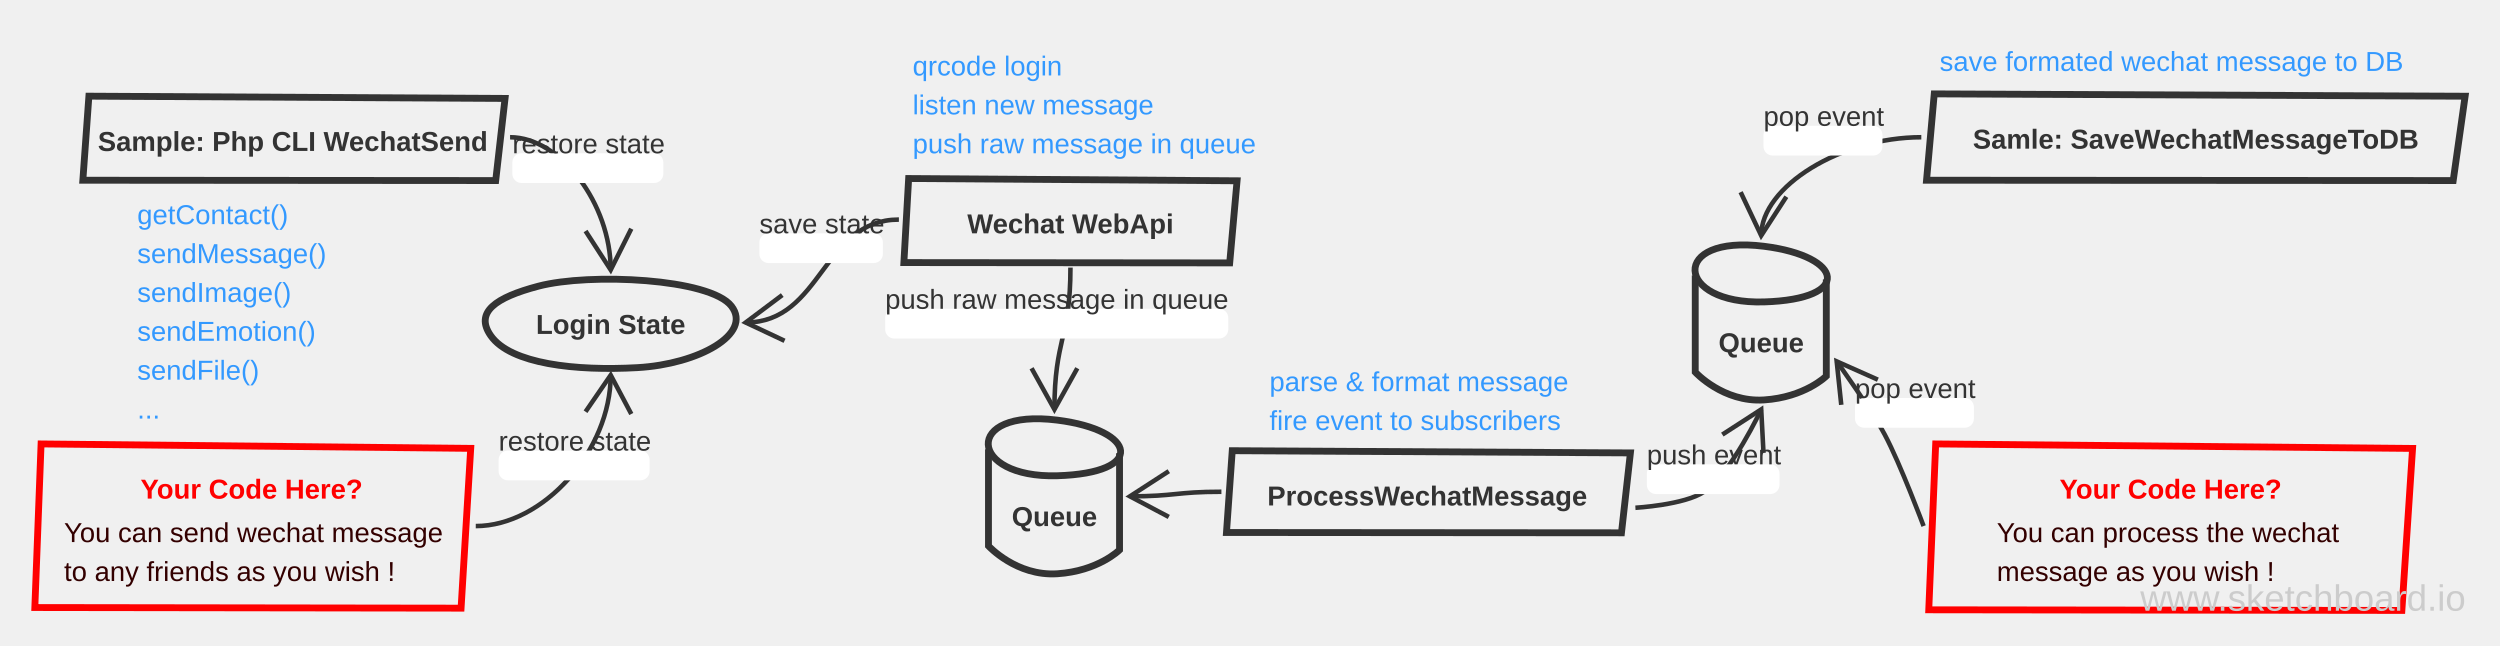
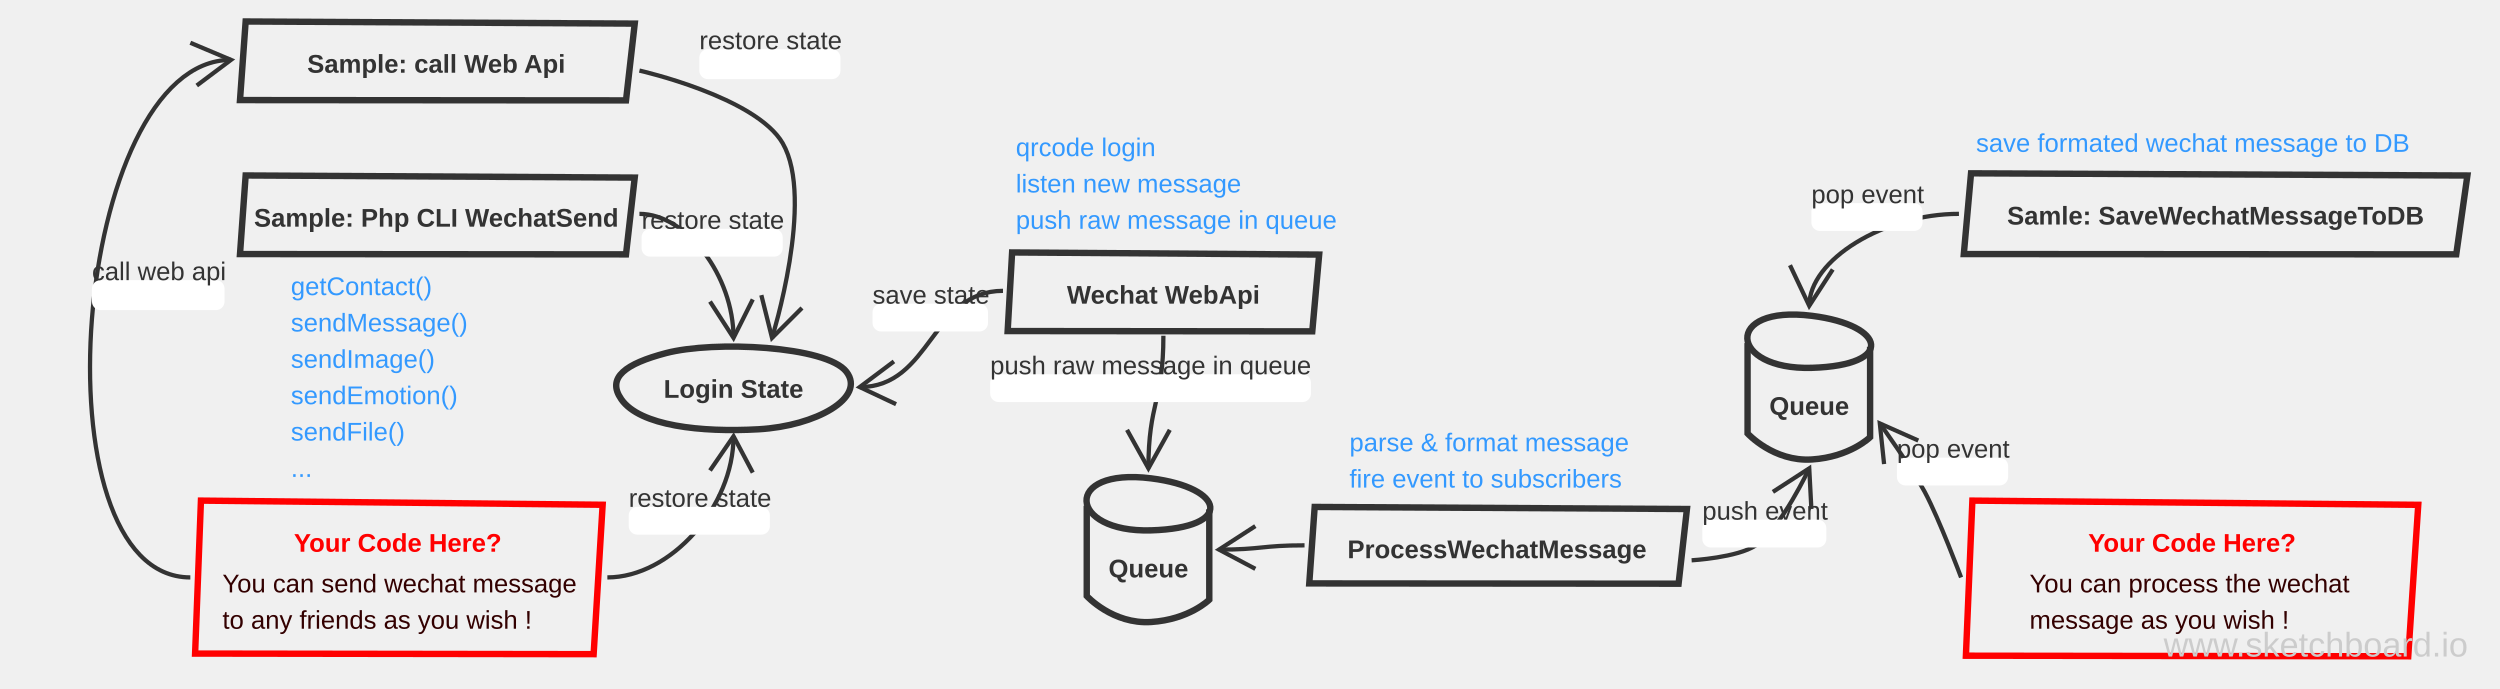
- <svg xmlns="http://www.w3.org/2000/svg" height="282" width="1093" viewBox="178 97 1093 282" style="background-color:transparent;" preserveAspectRatio="xMinYMin meet">
+ <svg xmlns="http://www.w3.org/2000/svg" height="322" width="1169" viewBox="102 57 1169 322" style="background-color:transparent;" preserveAspectRatio="xMinYMin meet">
  <defs>
    <style type="text/css">.svg-txt-center tspan {text-anchor: middle;}.svg-txt-right tspan {text-anchor: end;}</style>
  </defs>
  <g transform="translate(0,0)">
    <g transform="matrix(1,0,0,1,214,139)">
      <path style="fill:none;stroke:#333333;stroke-width:3.0;;" d="m2.866,0.045l181.94,0.995l-4.086,35.901l-180.498,-0.142z" />
    </g>
    <text style="font-weight:bold; font-size: 12px; text-anchor: middle; font-family: arial,helvetica,sans-serif; fill: #333333;" class="" y="163" x="306">Sample: Php CLI WechatSend</text>
  </g>
  <g transform="translate(0,0)">
    <g transform="matrix(1,0,0,1,714,294)">
      <path style="fill:none;stroke:#333333;stroke-width:3.0;;" d="m2.742,0.044l174.072,0.968l-3.909,34.93l-172.693,-0.138z" />
    </g>
    <text style="font-weight:bold; font-size: 12px; text-anchor: middle; font-family: arial,helvetica,sans-serif; fill: #333333;" class="" y="318" x="802">ProcessWechatMessage</text>
  </g>
  <g transform="translate(0,0)">
    <g transform="matrix(1,0,0,1,1020,138)">
      <path style="fill:none;stroke:#333333;stroke-width:3.0;;" d="m3.656,0.046l232.096,1.022l-5.212,36.871l-230.257,-0.146z" />
    </g>
    <text style="font-weight:bold; font-size: 12px; text-anchor: middle; font-family: arial,helvetica,sans-serif; fill: #333333;" class="" y="162" x="1138">Samle: SaveWechatMessageToDB</text>
  </g>
  <g transform="translate(0,0)">
    <g transform="matrix(1,0,0,1,610,280)">
      <path style="fill:none;stroke:#333333;stroke-width:3.0;;" d="m0.162,13.415l0,42.274c0,0 12.192,13.32 30.072,12.161c17.88,-1.158 27.226,-10.423 27.226,-10.423l0,-42.274" />
      <path style="fill:none;stroke:#333333;stroke-width:3.0;;" d="m30.232,0.675c34.822,4.379 39.012,23.165 0,24.323c-39.011,1.159 -41.449,-29.534 0,-24.323z" />
    </g>
    <text style="font-weight:bold; font-size: 12px; text-anchor: middle; font-family: arial,helvetica,sans-serif; fill: #333333;" class="svg-txt-center" y="327" x="639">Queue</text>
  </g>
  <g transform="translate(0,0)">
    <g transform="matrix(1,0,0,1,919,204)">
      <path style="fill:none;stroke:#333333;stroke-width:3.0;;" d="m0.162,13.415l0,42.274c0,0 12.192,13.32 30.072,12.161c17.88,-1.158 27.226,-10.423 27.226,-10.423l0,-42.274" />
      <path style="fill:none;stroke:#333333;stroke-width:3.0;;" d="m30.232,0.675c34.822,4.379 39.012,23.165 0,24.323c-39.011,1.159 -41.449,-29.534 0,-24.323z" />
    </g>
    <text style="font-weight:bold; font-size: 12px; text-anchor: middle; font-family: arial,helvetica,sans-serif; fill: #333333;" class="svg-txt-center" y="251" x="948">Queue</text>
  </g>
  <g transform="translate(0,0)">
    <g transform="matrix(1,0,0,1,1021,291)">
      <path style="fill:none;stroke:rgb(255,0,0);stroke-width:3.0;;" d="m3.285,0.088l208.493,1.964l-4.682,70.831l-206.841,-0.28z" />
    </g>
    <text style="font-weight:bold; font-size: 12px; text-anchor: middle; font-family: arial,helvetica,sans-serif; fill: #ff0000;" class="" y="315" x="1127">Your Code Here?</text>
  </g>
  <g transform="translate(0,0)">
    <g transform="matrix(1,0,0,1,193,291)">
      <path style="fill:none;stroke:rgb(255,0,0);stroke-width:3.0;;" d="m2.959,0.087l187.841,1.937l-4.218,69.861l-186.352,-0.276z" />
    </g>
    <text style="font-weight:bold; font-size: 12px; text-anchor: middle; font-family: arial,helvetica,sans-serif; fill: #ff0000;" class="" y="315" x="288">Your Code Here?</text>
  </g>
  <g transform="translate(0,0)">
    <path style="fill:none;stroke:#333333;stroke-width:2;;" d="M401,157 C423,157 445,186  445,215" />
    <polyline style="fill:#ffffff;stroke:#333333;stroke-width:2;fill-opacity:0;" points="434,198 445,215 454,197" />
    <text style="font-weight:Normal; font-size: 12px; text-anchor: middle; font-family: sans-serif; fill: #333333;" class="" y="196" x="447" />
    <text style="font-weight:Normal; font-size: 12px; text-anchor: start; font-family: sans-serif; fill: #333333;" class="" y="175" x="431" />
    <text style="font-weight:Normal; font-size: 12px; text-anchor: middle; font-family: sans-serif; fill: #333333;" class="" y="159" x="421" />
  </g>
  <g transform="translate(0,0)">
    <path style="fill:none;stroke:#333333;stroke-width:2;;" d="M386,327 C415.5,327 445,294  445,261" />
    <polyline style="fill:#ffffff;stroke:#333333;stroke-width:2;fill-opacity:0;" points="454,278 445,261 434,277" />
    <text style="font-weight:Normal; font-size: 12px; text-anchor: middle; font-family: sans-serif; fill: #333333;" class="" y="262" x="423" />
    <text style="font-weight:Normal; font-size: 12px; text-anchor: start; font-family: sans-serif; fill: #333333;" class="" y="306" x="426" />
    <text style="font-weight:Normal; font-size: 12px; text-anchor: middle; font-family: sans-serif; fill: #333333;" class="" y="307" x="383" />
  </g>
  <g transform="translate(0,0)">
    <path style="fill:none;stroke:#333333;stroke-width:2;;" d="M571,193 C537.5,193 537.5,238  504,238" />
    <polyline style="fill:#ffffff;stroke:#333333;stroke-width:2;fill-opacity:0;" points="520,226 504,238 521,246" />
    <text style="font-weight:Normal; font-size: 12px; text-anchor: middle; font-family: sans-serif; fill: #333333;" class="" y="241" x="523" />
    <text style="font-weight:Normal; font-size: 12px; text-anchor: start; font-family: sans-serif; fill: #333333;" class="" y="215" x="537" />
    <text style="font-weight:Normal; font-size: 12px; text-anchor: middle; font-family: sans-serif; fill: #333333;" class="" y="212" x="568" />
  </g>
  <g transform="translate(0,0)">
    <path style="fill:none;stroke:#333333;stroke-width:2;;" d="M646,214 C646,245 639,245  639,276" />
    <polyline style="fill:#ffffff;stroke:#333333;stroke-width:2;fill-opacity:0;" points="629,258 639,276 649,258" />
    <text style="font-weight:Normal; font-size: 12px; text-anchor: middle; font-family: sans-serif; fill: #333333;" class="" y="263" x="654" />
    <text style="font-weight:Normal; font-size: 12px; text-anchor: start; font-family: sans-serif; fill: #333333;" class="" y="245" x="642" />
    <text style="font-weight:Normal; font-size: 12px; text-anchor: middle; font-family: sans-serif; fill: #333333;" class="" y="228" x="659" />
  </g>
  <g transform="translate(0,0)">
    <path style="fill:none;stroke:#333333;stroke-width:2;;" d="M712,312 C692,312 692,314  672,314" />
    <polyline style="fill:#ffffff;stroke:#333333;stroke-width:2;fill-opacity:0;" points="689,303 672,314 689,323" />
    <text style="font-weight:Normal; font-size: 12px; text-anchor: middle; font-family: sans-serif; fill: #333333;" class="" y="327" x="685" />
    <text style="font-weight:Normal; font-size: 12px; text-anchor: start; font-family: sans-serif; fill: #333333;" class="" y="313" x="692" />
    <text style="font-weight:Normal; font-size: 12px; text-anchor: middle; font-family: sans-serif; fill: #333333;" class="" y="326" x="699" />
  </g>
  <g transform="translate(0,0)">
    <path style="fill:none;stroke:#333333;stroke-width:2;;" d="M893,319 C893,319 914.505,317.769 923,312 935.087,303.793 948,276 948,276" />
    <polyline style="fill:#ffffff;stroke:#333333;stroke-width:2;fill-opacity:0;" points="949,295 948,276 931,287" />
    <text style="font-weight:Normal; font-size: 12px; text-anchor: middle; font-family: sans-serif; fill: #333333;" class="" y="279" x="927" />
    <text style="font-weight:Normal; font-size: 12px; text-anchor: start; font-family: sans-serif; fill: #333333;" class="" y="300" x="923" />
    <text style="font-weight:Normal; font-size: 12px; text-anchor: middle; font-family: sans-serif; fill: #333333;" class="" y="301" x="902" />
  </g>
  <g transform="translate(0,0)">
    <path style="fill:none;stroke:#333333;stroke-width:2;;" d="M1018,157 C983,157 948,178.5  948,200" />
    <polyline style="fill:#ffffff;stroke:#333333;stroke-width:2;fill-opacity:0;" points="939,181 948,200 959,183" />
    <text style="font-weight:Normal; font-size: 12px; text-anchor: middle; font-family: sans-serif; fill: #333333;" class="" y="205" x="969" />
    <text style="font-weight:Normal; font-size: 12px; text-anchor: start; font-family: sans-serif; fill: #333333;" class="" y="170" x="969" />
    <text style="font-weight:Normal; font-size: 12px; text-anchor: middle; font-family: sans-serif; fill: #333333;" class="" y="176" x="1015" />
  </g>
  <g transform="translate(0,0)">
    <path style="fill:none;stroke:#333333;stroke-width:2;;" d="M1019,327 C1019,327 1008.835,299.774 1002,287 995.981,275.751 981,255 981,255" />
    <polyline style="fill:#ffffff;stroke:#333333;stroke-width:2;fill-opacity:0;" points="999,263 981,255 983,274" />
    <text style="font-weight:Normal; font-size: 12px; text-anchor: middle; font-family: sans-serif; fill: #333333;" class="" y="275" x="976" />
    <text style="font-weight:Normal; font-size: 12px; text-anchor: start; font-family: sans-serif; fill: #333333;" class="" y="275" x="1002" />
    <text style="font-weight:Normal; font-size: 12px; text-anchor: middle; font-family: sans-serif; fill: #333333;" class="" y="320" x="1000" />
  </g>
  <g transform="translate(0,0)">
    <rect style="fill: #ffffff;fill-opacity: 1;stroke-opacity:0;stroke-width: 1;stroke:%stroke%;" rx="4" height="13" width="66" y="164" x="402" />
    <text style="font-weight:Normal; font-size: 12px; text-anchor: start; font-family: arial,helvetica,sans-serif; fill: #333333;" class="" y="164" x="402">
      <tspan alignment-baseline="before-edge" x="402">restore state</tspan>
    </text>
  </g>
  <g transform="translate(0,0)">
    <rect style="fill: #ffffff;fill-opacity: 1;stroke-opacity:0;stroke-width: 1;stroke:%stroke%;" rx="4" height="13" width="66" y="294" x="396" />
    <text style="font-weight:Normal; font-size: 12px; text-anchor: start; font-family: arial,helvetica,sans-serif; fill: #333333;" class="" y="294" x="396">
      <tspan alignment-baseline="before-edge" x="396">restore state</tspan>
    </text>
  </g>
  <g transform="translate(0,0)">
    <rect style="fill: #ffffff;fill-opacity: 1;stroke-opacity:0;stroke-width: 1;stroke:%stroke%;" rx="4" height="13" width="54" y="199" x="510" />
    <text style="font-weight:Normal; font-size: 12px; text-anchor: start; font-family: arial,helvetica,sans-serif; fill: #333333;" class="" y="199" x="510">
      <tspan alignment-baseline="before-edge" x="510">save state</tspan>
    </text>
  </g>
  <g transform="translate(0,0)">
    <rect style="fill: #ffffff;fill-opacity: 1;stroke-opacity:0;stroke-width: 1;stroke:%stroke%;" rx="4" height="13" width="150" y="232" x="565" />
    <text style="font-weight:Normal; font-size: 12px; text-anchor: start; font-family: arial,helvetica,sans-serif; fill: #333333;" class="" y="232" x="565">
      <tspan alignment-baseline="before-edge" x="565">push raw message in queue</tspan>
    </text>
  </g>
  <g transform="translate(0,0)">
    <rect style="fill: #ffffff;fill-opacity: 1;stroke-opacity:0;stroke-width: 1;stroke:%stroke%;" rx="4" height="13" width="58" y="300" x="898" />
    <text style="font-weight:Normal; font-size: 12px; text-anchor: start; font-family: arial,helvetica,sans-serif; fill: #333333;" class="" y="300" x="898">
      <tspan alignment-baseline="before-edge" x="898">push event</tspan>
    </text>
  </g>
  <g transform="translate(0,0)">
    <rect style="fill: #ffffff;fill-opacity: 1;stroke-opacity:0;stroke-width: 1;stroke:%stroke%;" rx="4" height="13" width="52" y="152" x="949" />
    <text style="font-weight:Normal; font-size: 12px; text-anchor: start; font-family: arial,helvetica,sans-serif; fill: #333333;" class="" y="152" x="949">
      <tspan alignment-baseline="before-edge" x="949">pop event</tspan>
    </text>
  </g>
  <g transform="translate(0,0)">
    <rect style="fill: #ffffff;fill-opacity: 1;stroke-opacity:0;stroke-width: 1;stroke:%stroke%;" rx="4" height="13" width="52" y="271" x="989" />
    <text style="font-weight:Normal; font-size: 12px; text-anchor: start; font-family: arial,helvetica,sans-serif; fill: #333333;" class="" y="271" x="989">
      <tspan alignment-baseline="before-edge" x="989">pop event</tspan>
    </text>
  </g>
  <g transform="translate(0,0)">
    <g transform="matrix(1,0,0,1,390,219)">
      <path style="fill:none;stroke:#333333;stroke-width:3.0;;" d="m23.364,3.124c22.396,-5.916 75.105,-3.408 84.425,8.713c9.32,12.121 -14.255,25.377 -41.116,26.893c-26.863,1.515 -55.462,-1.56 -64.142,-14.015c-7.126,-10.227 2.194,-16.667 20.833,-21.59z" />
    </g>
    <text style="font-weight:bold; font-size: 12px; text-anchor: middle; font-family: arial,helvetica,sans-serif; fill: #333333;" class="svg-txt-center" y="243" x="445">Login State</text>
  </g>
  <g transform="translate(0,0)">
    <g transform="matrix(1,0,0,1,573,175)">
      <path style="fill:none;stroke:#333333;stroke-width:3.0;;" d="m2.262,0.045l143.585,0.995l-3.224,35.901l-142.447,-0.142z" />
    </g>
    <text style="font-weight:bold; font-size: 12px; text-anchor: middle; font-family: arial,helvetica,sans-serif; fill: #333333;" class="" y="199" x="646">Wechat WebApi</text>
    <text style="font-weight:bold; font-size: 12px; text-anchor: middle; font-family: arial,helvetica,sans-serif; fill: #333333;" class="" y="216" x="646" />
  </g>
  <g transform="translate(0,0)">
    <rect style="fill: #000000;fill-opacity: 0;stroke-opacity:0;stroke-width: 1;stroke:%stroke%;" rx="4" height="119" width="100" y="174" x="238" />
    <text style="font-weight:Normal; font-size: 12px; text-anchor: start; font-family: arial,helvetica,sans-serif; fill: #3399ff;" class="" y="195" x="238">
      <tspan x="238">getContact()</tspan>
      <tspan dy="17" x="238">sendMessage()</tspan>
      <tspan dy="17" x="238">sendImage()</tspan>
      <tspan dy="17" x="238">sendEmotion()</tspan>
      <tspan dy="17" x="238">sendFile()</tspan>
      <tspan dy="17" x="238">...</tspan>
    </text>
  </g>
  <g transform="translate(0,0)">
    <rect style="fill: #000000;fill-opacity: 0;stroke-opacity:0;stroke-width: 1;stroke:%stroke%;" rx="4" height="51" width="191" y="313" x="206" />
    <text style="font-weight:Normal; font-size: 12px; text-anchor: start; font-family: arial,helvetica,sans-serif; fill: #330000;" class="" y="334" x="206">
      <tspan x="206">You can send wechat message</tspan>
      <tspan dy="17" x="206">to any friends as you wish !</tspan>
    </text>
  </g>
  <g transform="translate(0,0)">
    <rect style="fill: #000000;fill-opacity: 0;stroke-opacity:0;stroke-width: 1;stroke:%stroke%;" rx="4" height="51" width="175" y="313" x="1051" />
    <text style="font-weight:Normal; font-size: 12px; text-anchor: start; font-family: arial,helvetica,sans-serif; fill: #330000;" class="" y="334" x="1051">
      <tspan x="1051">You can process the wechat </tspan>
      <tspan dy="17" x="1051">message as you wish !</tspan>
    </text>
  </g>
  <g transform="translate(0,0)">
    <rect style="fill: #000000;fill-opacity: 0;stroke-opacity:0;stroke-width: 1;stroke:%stroke%;" rx="4" height="51" width="180" y="247" x="733" />
    <text style="font-weight:Normal; font-size: 12px; text-anchor: start; font-family: arial,helvetica,sans-serif; fill: #3399ff;" class="" y="268" x="733">
      <tspan x="733">parse &amp; format message</tspan>
      <tspan dy="17" x="733">fire event to subscribers</tspan>
    </text>
  </g>
  <g transform="translate(0,0)">
    <rect style="fill: #000000;fill-opacity: 0;stroke-opacity:0;stroke-width: 1;stroke:%stroke%;" rx="4" height="68" width="176" y="109" x="577" />
    <text style="font-weight:Normal; font-size: 12px; text-anchor: start; font-family: arial,helvetica,sans-serif; fill: #3399ff;" class="" y="130" x="577">
      <tspan x="577">qrcode login</tspan>
      <tspan dy="17" x="577">listen new message</tspan>
      <tspan dy="17" x="577">push raw message in queue</tspan>
    </text>
  </g>
  <g transform="translate(0,0)">
    <rect style="fill: #000000;fill-opacity: 0;stroke-opacity:0;stroke-width: 1;stroke:%stroke%;" rx="4" height="34" width="230" y="107" x="1026" />
    <text style="font-weight:Normal; font-size: 12px; text-anchor: start; font-family: arial,helvetica,sans-serif; fill: #3399ff;" class="" y="128" x="1026">
      <tspan x="1026">save formated wechat message to DB </tspan>
    </text>
  </g>
+   <g transform="translate(0,0)">
+     <g transform="matrix(1,0,0,1,214,67)">
+       <path style="fill:none;stroke:#333333;stroke-width:3.0;;" d="m2.866,0.045l181.94,0.995l-4.086,35.901l-180.498,-0.142z" />
+     </g>
+     <text style="font-weight:bold; font-size: 12px; text-anchor: middle; font-family: arial,helvetica,sans-serif; fill: #333333;" class="" y="91" x="306">Sample: call Web Api</text>
+   </g>
+   <g transform="translate(0,0)">
+     <path style="fill:none;stroke:#333333;stroke-width:2;;" d="M401,90 C401,90 455.487,102.305 468,124 483.178,150.316 463,215 463,215" />
+     <polyline style="fill:#ffffff;stroke:#333333;stroke-width:2;fill-opacity:0;" points="458,195 463,215 477,201" />
+     <text style="font-weight:Normal; font-size: 12px; text-anchor: middle; font-family: sans-serif; fill: #333333;" class="" y="201" x="477" />
+     <text style="font-weight:Normal; font-size: 12px; text-anchor: start; font-family: sans-serif; fill: #333333;" class="" y="112" x="468" />
+     <text style="font-weight:Normal; font-size: 12px; text-anchor: middle; font-family: sans-serif; fill: #333333;" class="" y="82" x="419" />
+   </g>
+   <g transform="translate(0,0)">
+     <rect style="fill: #ffffff;fill-opacity: 1;stroke-opacity:0;stroke-width: 1;stroke:%stroke%;" rx="4" height="14" width="66" y="80" x="429" />
+     <text style="font-weight:Normal; font-size: 12px; text-anchor: start; font-family: arial,helvetica,sans-serif; fill: #333333;" class="" y="80" x="429">
+       <tspan alignment-baseline="before-edge" x="429">restore state</tspan>
+     </text>
+   </g>
+   <g transform="translate(0,0)">
+     <path style="fill:none;stroke:#333333;stroke-width:2;;" d="M191,327 C117,327 136,85  210,85" />
+     <polyline style="fill:#ffffff;stroke:#333333;stroke-width:2;fill-opacity:0;" points="194,97 210,85 191,77" />
+     <text style="font-weight:Normal; font-size: 12px; text-anchor: middle; font-family: sans-serif; fill: #333333;" class="" y="99" x="196" />
+     <text style="font-weight:Normal; font-size: 12px; text-anchor: start; font-family: sans-serif; fill: #333333;" class="" y="206" x="145" />
+     <text style="font-weight:Normal; font-size: 12px; text-anchor: middle; font-family: sans-serif; fill: #333333;" class="" y="312" x="177" />
+   </g>
+   <g transform="translate(0,0)">
+     <rect style="fill: #ffffff;fill-opacity: 1;stroke-opacity:0;stroke-width: 1;stroke:%stroke%;" rx="4" height="14" width="62" y="188" x="145" />
+     <text style="font-weight:Normal; font-size: 12px; text-anchor: start; font-family: arial,helvetica,sans-serif; fill: #333333;" class="" y="188" x="145">
+       <tspan alignment-baseline="before-edge" x="145">call web api</tspan>
+     </text>
+   </g>
  <text style="font-weight:Normal; font-size: 16px; text-anchor: end; font-family: Arial; fill: #ccc;" y="364" x="1256">www.sketchboard.io</text>
</svg>
